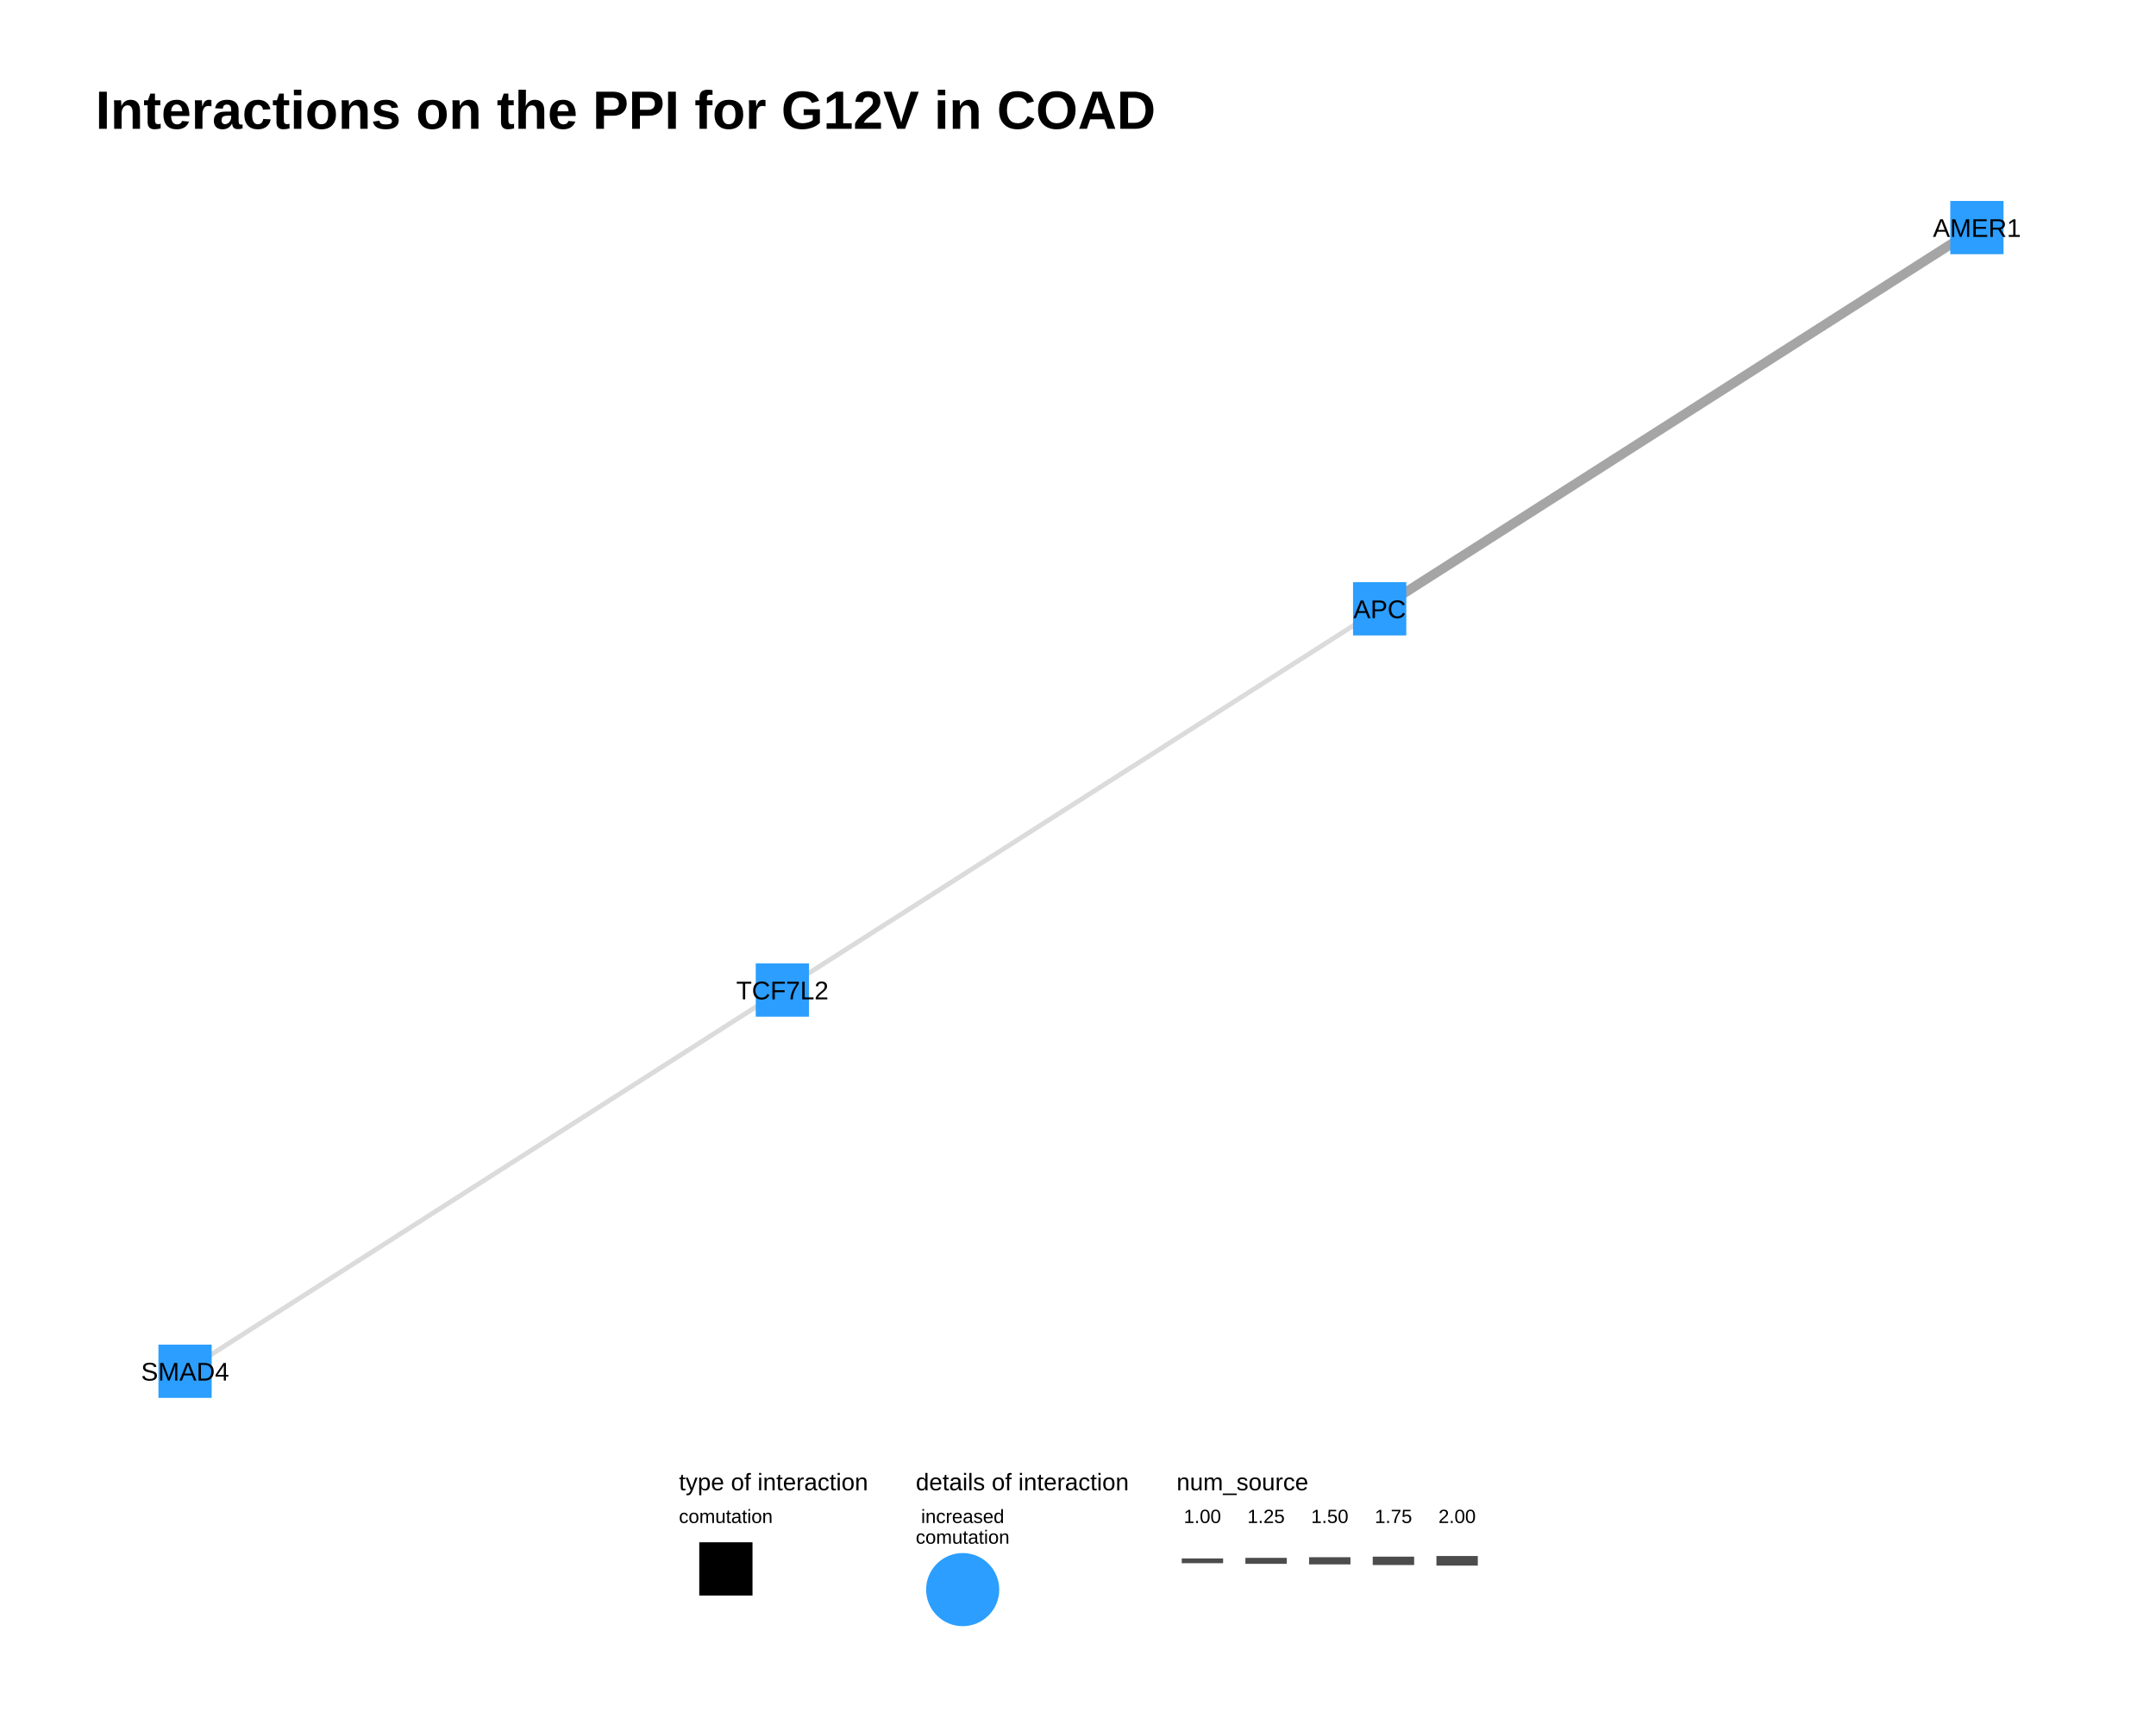
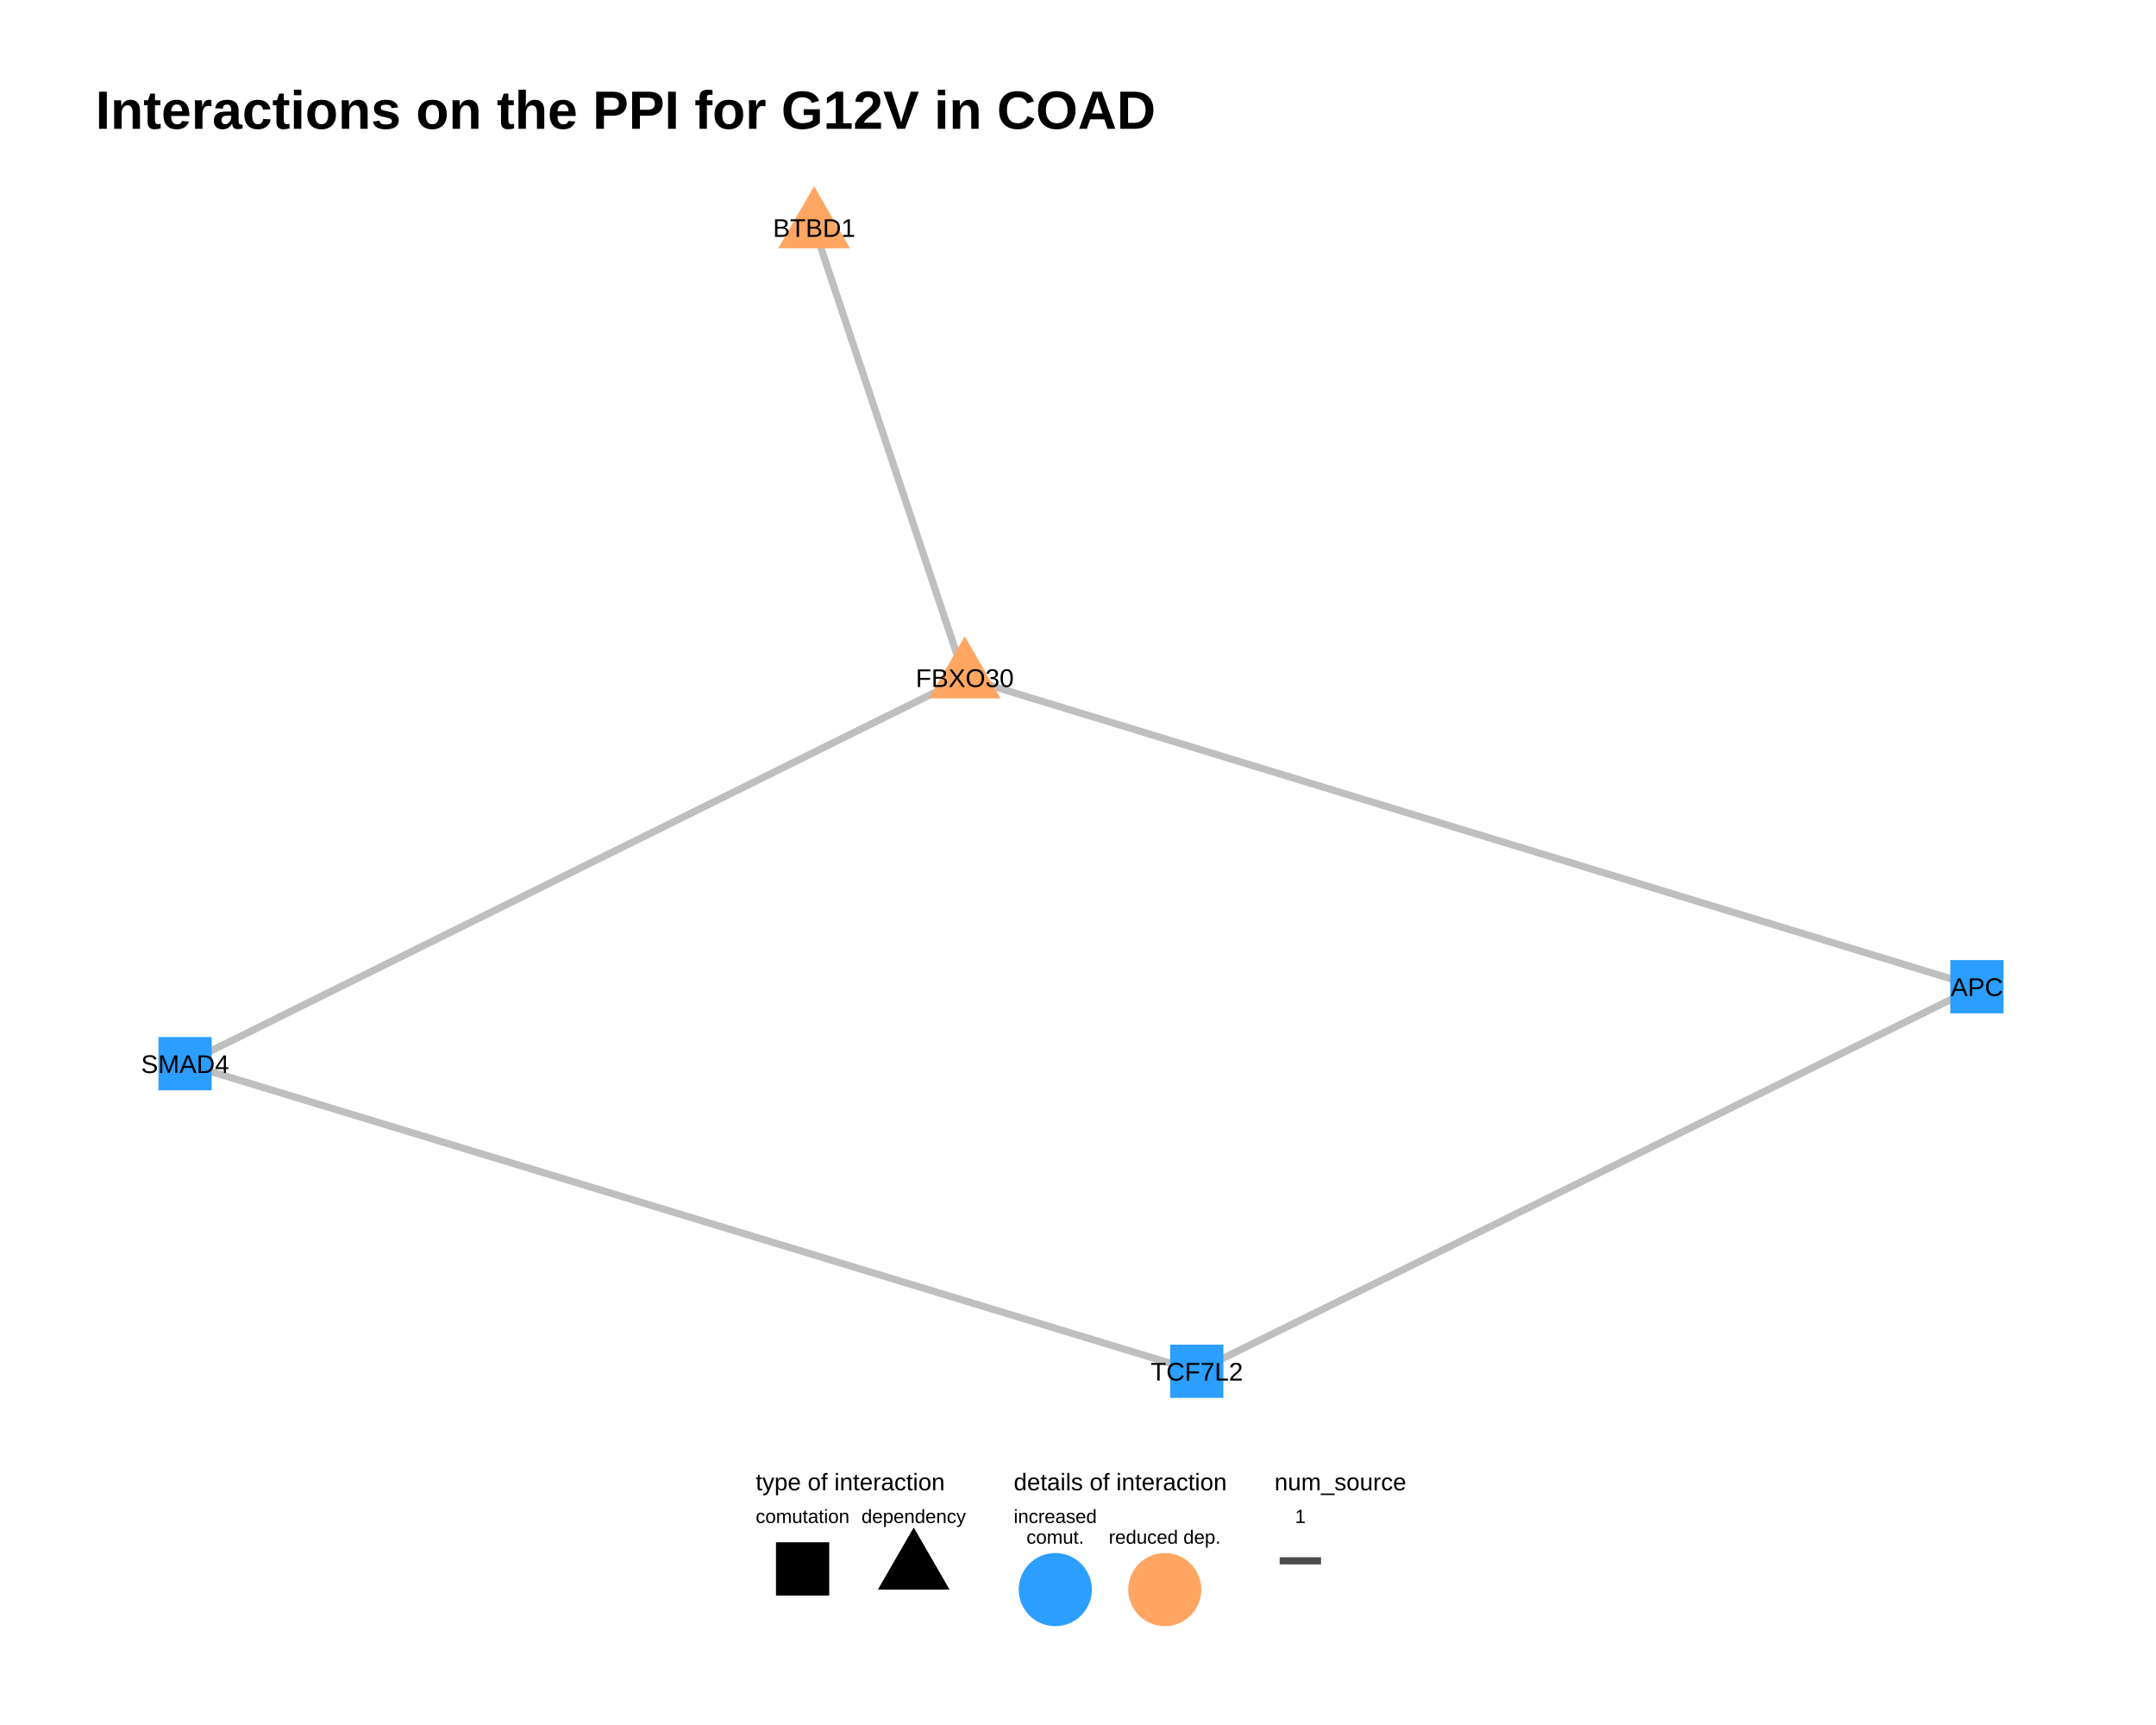
<svg xmlns="http://www.w3.org/2000/svg" viewBox="0 0 720.00 576.00">
  <defs>
    <style type="text/css">
    line, polyline, polygon, path, rect, circle {
      fill: none;
      stroke: #000000;
      stroke-linecap: round;
      stroke-linejoin: round;
      stroke-miterlimit: 10.00;
    }
  </style>
  </defs>
  <rect width="100%" height="100%" style="stroke: none; fill: #FFFFFF;" />
  <rect x="0.00" y="0.00" width="720.00" height="576.00" style="stroke-width: 0.78; stroke: none; fill: #FFFFFF;" />
  <defs>
    <clipPath id="cpMzEuODh8NjkwLjExfDQ3Ni45OHw1Ni45MA==">
      <rect x="31.88" y="56.90" width="658.23" height="420.08" />
    </clipPath>
  </defs>
-   <polyline points="460.74,203.29 462.75,202.00 464.77,200.72 466.78,199.43 468.80,198.15 470.81,196.86 472.83,195.58 474.84,194.29 476.86,193.00 478.87,191.72 480.89,190.43 482.90,189.15 484.91,187.86 486.93,186.57 488.94,185.29 490.96,184.00 492.97,182.72 494.99,181.43 497.00,180.15 499.02,178.86 501.03,177.57 503.05,176.29 505.06,175.00 507.08,173.72 509.09,172.43 511.11,171.14 513.12,169.86 515.13,168.57 517.15,167.29 519.16,166.00 521.18,164.72 523.19,163.43 525.21,162.14 527.22,160.86 529.24,159.57 531.25,158.29 533.27,157.00 535.28,155.71 537.30,154.43 539.31,153.14 541.33,151.86 543.34,150.57 545.36,149.28 547.37,148.00 549.38,146.71 551.40,145.43 553.41,144.14 555.43,142.86 557.44,141.57 559.46,140.28 561.47,139.00 563.49,137.71 565.50,136.43 567.52,135.14 569.53,133.85 571.55,132.57 573.56,131.28 575.58,130.00 577.59,128.71 579.60,127.43 581.62,126.14 583.63,124.85 585.65,123.57 587.66,122.28 589.68,121.00 591.69,119.71 593.71,118.42 595.72,117.14 597.74,115.85 599.75,114.57 601.77,113.28 603.78,112.00 605.80,110.71 607.81,109.42 609.83,108.14 611.84,106.85 613.85,105.57 615.87,104.28 617.88,102.99 619.90,101.71 621.91,100.42 623.93,99.14 625.94,97.85 627.96,96.57 629.97,95.28 631.99,93.99 634.00,92.71 636.02,91.42 638.03,90.14 640.05,88.85 642.06,87.56 644.07,86.28 646.09,84.99 648.10,83.71 650.12,82.42 652.13,81.14 654.15,79.85 656.16,78.56 658.18,77.28 660.19,75.99 " style="stroke-width: 3.20; stroke: #7F7F7F; stroke-opacity: 0.70; stroke-linecap: butt;" clip-path="url(#cpMzEuODh8NjkwLjExfDQ3Ni45OHw1Ni45MA==)" />
-   <polyline points="460.74,203.29 458.72,204.58 456.71,205.86 454.69,207.15 452.68,208.43 450.66,209.72 448.65,211.01 446.63,212.29 444.62,213.58 442.61,214.86 440.59,216.15 438.58,217.43 436.56,218.72 434.55,220.01 432.53,221.29 430.52,222.58 428.50,223.86 426.49,225.15 424.47,226.44 422.46,227.72 420.44,229.01 418.43,230.29 416.41,231.58 414.40,232.86 412.38,234.15 410.37,235.44 408.35,236.72 406.34,238.01 404.32,239.29 402.31,240.58 400.29,241.87 398.28,243.15 396.26,244.44 394.25,245.72 392.23,247.01 390.22,248.29 388.21,249.58 386.19,250.87 384.18,252.15 382.16,253.44 380.15,254.72 378.13,256.01 376.12,257.30 374.10,258.58 372.09,259.87 370.07,261.15 368.06,262.44 366.04,263.72 364.03,265.01 362.01,266.30 360.00,267.58 357.98,268.87 355.97,270.15 353.95,271.44 351.94,272.73 349.92,274.01 347.91,275.30 345.89,276.58 343.88,277.87 341.86,279.15 339.85,280.44 337.83,281.73 335.82,283.01 333.81,284.30 331.79,285.58 329.78,286.87 327.76,288.16 325.75,289.44 323.73,290.73 321.72,292.01 319.70,293.30 317.69,294.58 315.67,295.87 313.66,297.16 311.64,298.44 309.63,299.73 307.61,301.01 305.60,302.30 303.58,303.59 301.57,304.87 299.55,306.16 297.54,307.44 295.52,308.73 293.51,310.01 291.49,311.30 289.48,312.59 287.46,313.87 285.45,315.16 283.43,316.44 281.42,317.73 279.41,319.02 277.39,320.30 275.38,321.59 273.36,322.87 271.35,324.16 269.33,325.44 267.32,326.73 265.30,328.02 263.29,329.30 261.27,330.59 " style="stroke-width: 1.60; stroke: #CCCCCC; stroke-opacity: 0.70; stroke-linecap: butt;" clip-path="url(#cpMzEuODh8NjkwLjExfDQ3Ni45OHw1Ni45MA==)" />
-   <polyline points="61.80,457.88 63.81,456.60 65.83,455.31 67.84,454.03 69.86,452.74 71.87,451.46 73.89,450.17 75.90,448.88 77.92,447.60 79.93,446.31 81.95,445.03 83.96,443.74 85.98,442.45 87.99,441.17 90.01,439.88 92.02,438.60 94.04,437.31 96.05,436.03 98.07,434.74 100.08,433.45 102.10,432.17 104.11,430.88 106.13,429.60 108.14,428.31 110.16,427.02 112.17,425.74 114.19,424.45 116.20,423.17 118.22,421.88 120.23,420.60 122.25,419.31 124.26,418.02 126.28,416.74 128.29,415.45 130.31,414.17 132.32,412.88 134.34,411.59 136.35,410.31 138.36,409.02 140.38,407.74 142.39,406.45 144.41,405.17 146.42,403.88 148.44,402.59 150.45,401.31 152.47,400.02 154.48,398.74 156.50,397.45 158.51,396.17 160.53,394.88 162.54,393.59 164.56,392.31 166.57,391.02 168.59,389.74 170.60,388.45 172.62,387.16 174.63,385.88 176.65,384.59 178.66,383.31 180.68,382.02 182.69,380.74 184.71,379.45 186.72,378.16 188.74,376.88 190.75,375.59 192.77,374.31 194.78,373.02 196.80,371.73 198.81,370.45 200.83,369.16 202.84,367.88 204.86,366.59 206.87,365.31 208.89,364.02 210.90,362.73 212.92,361.45 214.93,360.16 216.94,358.88 218.96,357.59 220.97,356.30 222.99,355.02 225.00,353.73 227.02,352.45 229.03,351.16 231.05,349.88 233.06,348.59 235.08,347.30 237.09,346.02 239.11,344.73 241.12,343.45 243.14,342.16 245.15,340.87 247.17,339.59 249.18,338.30 251.20,337.02 253.21,335.73 255.23,334.45 257.24,333.16 259.26,331.87 261.27,330.59 " style="stroke-width: 1.60; stroke: #CCCCCC; stroke-opacity: 0.70; stroke-linecap: butt;" clip-path="url(#cpMzEuODh8NjkwLjExfDQ3Ni45OHw1Ni45MA==)" />
-   <polygon points="451.85,212.18 469.63,212.18 469.63,194.40 451.85,194.40 " style="stroke-width: 0.71; stroke: none; fill: #2B9EFF;" clip-path="url(#cpMzEuODh8NjkwLjExfDQ3Ni45OHw1Ni45MA==)" />
-   <polygon points="651.30,84.88 669.08,84.88 669.08,67.10 651.30,67.10 " style="stroke-width: 0.71; stroke: none; fill: #2B9EFF;" clip-path="url(#cpMzEuODh8NjkwLjExfDQ3Ni45OHw1Ni45MA==)" />
-   <polygon points="52.91,466.77 70.69,466.77 70.69,448.99 52.91,448.99 " style="stroke-width: 0.71; stroke: none; fill: #2B9EFF;" clip-path="url(#cpMzEuODh8NjkwLjExfDQ3Ni45OHw1Ni45MA==)" />
-   <polygon points="252.38,339.48 270.16,339.48 270.16,321.70 252.38,321.70 " style="stroke-width: 0.71; stroke: none; fill: #2B9EFF;" clip-path="url(#cpMzEuODh8NjkwLjExfDQ3Ni45OHw1Ni45MA==)" />
+   <polyline points="322.17,226.29 325.58,227.34 329.00,228.38 332.41,229.42 335.83,230.46 339.24,231.50 342.66,232.55 346.07,233.59 349.49,234.63 352.90,235.67 356.31,236.71 359.73,237.76 363.14,238.80 366.56,239.84 369.97,240.88 373.39,241.93 376.80,242.97 380.21,244.01 383.63,245.05 387.04,246.09 390.46,247.14 393.87,248.18 397.29,249.22 400.70,250.26 404.11,251.31 407.53,252.35 410.94,253.39 414.36,254.43 417.77,255.47 421.19,256.52 424.60,257.56 428.02,258.60 431.43,259.64 434.84,260.69 438.26,261.73 441.67,262.77 445.09,263.81 448.50,264.85 451.92,265.90 455.33,266.94 458.74,267.98 462.16,269.02 465.57,270.06 468.99,271.11 472.40,272.15 475.82,273.19 479.23,274.23 482.65,275.28 486.06,276.32 489.47,277.36 492.89,278.40 496.30,279.44 499.72,280.49 503.13,281.53 506.55,282.57 509.96,283.61 513.37,284.66 516.79,285.70 520.20,286.74 523.62,287.78 527.03,288.82 530.45,289.87 533.86,290.91 537.28,291.95 540.69,292.99 544.10,294.03 547.52,295.08 550.93,296.12 554.35,297.16 557.76,298.20 561.18,299.25 564.59,300.29 568.00,301.33 571.42,302.37 574.83,303.41 578.25,304.46 581.66,305.50 585.08,306.54 588.49,307.58 591.91,308.63 595.32,309.67 598.73,310.71 602.15,311.75 605.56,312.79 608.98,313.84 612.39,314.88 615.81,315.92 619.22,316.96 622.63,318.01 626.05,319.05 629.46,320.09 632.88,321.13 636.29,322.17 639.71,323.22 643.12,324.26 646.53,325.30 649.95,326.34 653.36,327.38 656.78,328.43 660.19,329.47 " style="stroke-width: 2.40; stroke: #A5A5A5; stroke-opacity: 0.70; stroke-linecap: butt;" clip-path="url(#cpMzEuODh8NjkwLjExfDQ3Ni45OHw1Ni45MA==)" />
+   <polyline points="322.17,226.29 321.66,224.77 321.15,223.26 320.65,221.74 320.14,220.22 319.63,218.70 319.12,217.18 318.61,215.67 318.11,214.15 317.60,212.63 317.09,211.11 316.58,209.59 316.07,208.07 315.57,206.56 315.06,205.04 314.55,203.52 314.04,202.00 313.53,200.48 313.03,198.97 312.52,197.45 312.01,195.93 311.50,194.41 310.99,192.89 310.49,191.37 309.98,189.86 309.47,188.34 308.96,186.82 308.45,185.30 307.95,183.78 307.44,182.27 306.93,180.75 306.42,179.23 305.91,177.71 305.41,176.19 304.90,174.67 304.39,173.16 303.88,171.64 303.37,170.12 302.87,168.60 302.36,167.08 301.85,165.57 301.34,164.05 300.83,162.53 300.33,161.01 299.82,159.49 299.31,157.97 298.80,156.46 298.29,154.94 297.79,153.42 297.28,151.90 296.77,150.38 296.26,148.87 295.75,147.35 295.25,145.83 294.74,144.31 294.23,142.79 293.72,141.27 293.21,139.76 292.71,138.24 292.20,136.72 291.69,135.20 291.18,133.68 290.67,132.17 290.17,130.65 289.66,129.13 289.15,127.61 288.64,126.09 288.13,124.57 287.63,123.06 287.12,121.54 286.61,120.02 286.10,118.50 285.59,116.98 285.09,115.47 284.58,113.95 284.07,112.43 283.56,110.91 283.05,109.39 282.55,107.87 282.04,106.36 281.53,104.84 281.02,103.32 280.51,101.80 280.01,100.28 279.50,98.76 278.99,97.25 278.48,95.73 277.97,94.21 277.47,92.69 276.96,91.17 276.45,89.66 275.94,88.14 275.43,86.62 274.93,85.10 274.42,83.58 273.91,82.06 273.40,80.55 272.89,79.03 272.39,77.51 271.88,75.99 " style="stroke-width: 2.40; stroke: #A5A5A5; stroke-opacity: 0.70; stroke-linecap: butt;" clip-path="url(#cpMzEuODh8NjkwLjExfDQ3Ni45OHw1Ni45MA==)" />
+   <polyline points="322.17,226.29 319.54,227.59 316.91,228.90 314.28,230.20 311.65,231.50 309.02,232.80 306.39,234.10 303.76,235.41 301.13,236.71 298.50,238.01 295.87,239.31 293.24,240.61 290.61,241.92 287.98,243.22 285.35,244.52 282.72,245.82 280.09,247.12 277.46,248.43 274.83,249.73 272.20,251.03 269.57,252.33 266.94,253.63 264.31,254.93 261.68,256.24 259.05,257.54 256.42,258.84 253.79,260.14 251.16,261.44 248.53,262.75 245.90,264.05 243.27,265.35 240.64,266.65 238.01,267.95 235.38,269.26 232.75,270.56 230.12,271.86 227.49,273.16 224.86,274.46 222.23,275.77 219.60,277.07 216.97,278.37 214.34,279.67 211.71,280.97 209.08,282.27 206.45,283.58 203.82,284.88 201.19,286.18 198.56,287.48 195.93,288.78 193.30,290.09 190.67,291.39 188.04,292.69 185.41,293.99 182.78,295.29 180.15,296.60 177.52,297.90 174.89,299.20 172.26,300.50 169.63,301.80 167.00,303.10 164.37,304.41 161.74,305.71 159.11,307.01 156.48,308.31 153.85,309.61 151.22,310.92 148.59,312.22 145.96,313.52 143.33,314.82 140.70,316.12 138.07,317.43 135.44,318.73 132.81,320.03 130.18,321.33 127.55,322.63 124.92,323.94 122.29,325.24 119.66,326.54 117.03,327.84 114.40,329.14 111.77,330.44 109.14,331.75 106.51,333.05 103.88,334.35 101.25,335.65 98.62,336.95 95.99,338.26 93.36,339.56 90.73,340.86 88.10,342.16 85.47,343.46 82.84,344.77 80.21,346.07 77.58,347.37 74.95,348.67 72.32,349.97 69.69,351.28 67.06,352.58 64.43,353.88 61.80,355.18 " style="stroke-width: 2.40; stroke: #A5A5A5; stroke-opacity: 0.70; stroke-linecap: butt;" clip-path="url(#cpMzEuODh8NjkwLjExfDQ3Ni45OHw1Ni45MA==)" />
+   <polyline points="660.19,329.47 657.56,330.77 654.93,332.06 652.30,333.36 649.67,334.66 647.03,335.95 644.40,337.25 641.77,338.55 639.14,339.85 636.51,341.14 633.88,342.44 631.24,343.74 628.61,345.03 625.98,346.33 623.35,347.63 620.72,348.93 618.09,350.22 615.46,351.52 612.82,352.82 610.19,354.11 607.56,355.41 604.93,356.71 602.30,358.01 599.67,359.30 597.03,360.60 594.40,361.90 591.77,363.19 589.14,364.49 586.51,365.79 583.88,367.09 581.24,368.38 578.61,369.68 575.98,370.98 573.35,372.27 570.72,373.57 568.09,374.87 565.45,376.17 562.82,377.46 560.19,378.76 557.56,380.06 554.93,381.35 552.30,382.65 549.67,383.95 547.03,385.25 544.40,386.54 541.77,387.84 539.14,389.14 536.51,390.43 533.88,391.73 531.24,393.03 528.61,394.33 525.98,395.62 523.35,396.92 520.72,398.22 518.09,399.51 515.45,400.81 512.82,402.11 510.19,403.41 507.56,404.70 504.93,406.00 502.30,407.30 499.67,408.59 497.03,409.89 494.40,411.19 491.77,412.49 489.14,413.78 486.51,415.08 483.88,416.38 481.24,417.67 478.61,418.97 475.98,420.27 473.35,421.57 470.72,422.86 468.09,424.16 465.45,425.46 462.82,426.75 460.19,428.05 457.56,429.35 454.93,430.65 452.30,431.94 449.66,433.24 447.03,434.54 444.40,435.83 441.77,437.13 439.14,438.43 436.51,439.73 433.88,441.02 431.24,442.32 428.61,443.62 425.98,444.91 423.35,446.21 420.72,447.51 418.09,448.80 415.45,450.10 412.82,451.40 410.19,452.70 407.56,453.99 404.93,455.29 402.30,456.59 399.66,457.88 " style="stroke-width: 2.40; stroke: #A5A5A5; stroke-opacity: 0.70; stroke-linecap: butt;" clip-path="url(#cpMzEuODh8NjkwLjExfDQ3Ni45OHw1Ni45MA==)" />
+   <polyline points="61.80,355.18 65.21,356.22 68.63,357.26 72.04,358.29 75.45,359.33 78.86,360.37 82.28,361.41 85.69,362.44 89.10,363.48 92.52,364.52 95.93,365.55 99.34,366.59 102.75,367.63 106.17,368.67 109.58,369.70 112.99,370.74 116.40,371.78 119.82,372.82 123.23,373.85 126.64,374.89 130.06,375.93 133.47,376.97 136.88,378.00 140.29,379.04 143.71,380.08 147.12,381.12 150.53,382.15 153.94,383.19 157.36,384.23 160.77,385.27 164.18,386.30 167.60,387.34 171.01,388.38 174.42,389.42 177.83,390.45 181.25,391.49 184.66,392.53 188.07,393.57 191.49,394.60 194.90,395.64 198.31,396.68 201.72,397.71 205.14,398.75 208.55,399.79 211.96,400.83 215.37,401.86 218.79,402.90 222.20,403.94 225.61,404.98 229.03,406.01 232.44,407.05 235.85,408.09 239.26,409.13 242.68,410.16 246.09,411.20 249.50,412.24 252.92,413.28 256.33,414.31 259.74,415.35 263.15,416.39 266.57,417.43 269.98,418.46 273.39,419.50 276.80,420.54 280.22,421.58 283.63,422.61 287.04,423.65 290.46,424.69 293.87,425.72 297.28,426.76 300.69,427.80 304.11,428.84 307.52,429.87 310.93,430.91 314.35,431.95 317.76,432.99 321.17,434.02 324.58,435.06 328.00,436.10 331.41,437.14 334.82,438.17 338.23,439.21 341.65,440.25 345.06,441.29 348.47,442.32 351.89,443.36 355.30,444.40 358.71,445.44 362.12,446.47 365.54,447.51 368.95,448.55 372.36,449.59 375.78,450.62 379.19,451.66 382.60,452.70 386.01,453.74 389.43,454.77 392.84,455.81 396.25,456.85 399.66,457.88 " style="stroke-width: 2.40; stroke: #A5A5A5; stroke-opacity: 0.70; stroke-linecap: butt;" clip-path="url(#cpMzEuODh8NjkwLjExfDQ3Ni45OHw1Ni45MA==)" />
+   <polygon points="322.17,212.47 334.14,233.21 310.20,233.21 " style="stroke-width: 0.71; stroke: none; fill: #FFA663;" clip-path="url(#cpMzEuODh8NjkwLjExfDQ3Ni45OHw1Ni45MA==)" />
+   <polygon points="651.30,338.36 669.08,338.36 669.08,320.58 651.30,320.58 " style="stroke-width: 0.71; stroke: none; fill: #2B9EFF;" clip-path="url(#cpMzEuODh8NjkwLjExfDQ3Ni45OHw1Ni45MA==)" />
+   <polygon points="271.88,62.17 283.85,82.90 259.90,82.90 " style="stroke-width: 0.71; stroke: none; fill: #FFA663;" clip-path="url(#cpMzEuODh8NjkwLjExfDQ3Ni45OHw1Ni45MA==)" />
+   <polygon points="52.91,364.07 70.69,364.07 70.69,346.29 52.91,346.29 " style="stroke-width: 0.71; stroke: none; fill: #2B9EFF;" clip-path="url(#cpMzEuODh8NjkwLjExfDQ3Ni45OHw1Ni45MA==)" />
+   <polygon points="390.77,466.77 408.55,466.77 408.55,448.99 390.77,448.99 " style="stroke-width: 0.71; stroke: none; fill: #2B9EFF;" clip-path="url(#cpMzEuODh8NjkwLjExfDQ3Ni45OHw1Ni45MA==)" />
  <g clip-path="url(#cpMzEuODh8NjkwLjExfDQ3Ni45OHw1Ni45MA==)">
-     <text x="451.97" y="206.40" style="font-size: 8.54px; font-family: Arial;" textLength="17.54px" lengthAdjust="spacingAndGlyphs">APC</text>
+     <text x="305.81" y="229.40" style="font-size: 8.54px; font-family: Arial;" textLength="32.72px" lengthAdjust="spacingAndGlyphs">FBXO30</text>
  </g>
  <g clip-path="url(#cpMzEuODh8NjkwLjExfDQ3Ni45OHw1Ni45MA==)">
-     <text x="645.50" y="79.10" style="font-size: 8.54px; font-family: Arial;" textLength="29.39px" lengthAdjust="spacingAndGlyphs">AMER1</text>
+     <text x="651.42" y="332.58" style="font-size: 8.54px; font-family: Arial;" textLength="17.54px" lengthAdjust="spacingAndGlyphs">APC</text>
  </g>
  <g clip-path="url(#cpMzEuODh8NjkwLjExfDQ3Ni45OHw1Ni45MA==)">
-     <text x="47.10" y="460.99" style="font-size: 8.54px; font-family: Arial;" textLength="29.39px" lengthAdjust="spacingAndGlyphs">SMAD4</text>
+     <text x="258.13" y="79.10" style="font-size: 8.54px; font-family: Arial;" textLength="27.50px" lengthAdjust="spacingAndGlyphs">BTBD1</text>
  </g>
  <g clip-path="url(#cpMzEuODh8NjkwLjExfDQ3Ni45OHw1Ni45MA==)">
-     <text x="245.86" y="333.70" style="font-size: 8.54px; font-family: Arial;" textLength="30.82px" lengthAdjust="spacingAndGlyphs">TCF7L2</text>
+     <text x="47.10" y="358.29" style="font-size: 8.54px; font-family: Arial;" textLength="29.39px" lengthAdjust="spacingAndGlyphs">SMAD4</text>
+   </g>
+   <g clip-path="url(#cpMzEuODh8NjkwLjExfDQ3Ni45OHw1Ni45MA==)">
+     <text x="384.26" y="460.99" style="font-size: 8.54px; font-family: Arial;" textLength="30.82px" lengthAdjust="spacingAndGlyphs">TCF7L2</text>
  </g>
  <defs>
    <clipPath id="cpMC4wMHw3MjAuMDB8NTc2LjAwfDAuMDA=">
      <rect x="0.00" y="0.00" width="720.00" height="576.00" />
    </clipPath>
  </defs>
  <g clip-path="url(#cpMC4wMHw3MjAuMDB8NTc2LjAwfDAuMDA=)">
-     <text x="226.74" y="497.63" style="font-size: 8.00px; font-family: Arial;" textLength="63.14px" lengthAdjust="spacingAndGlyphs">type of interaction</text>
+     <text x="252.37" y="497.63" style="font-size: 8.00px; font-family: Arial;" textLength="63.14px" lengthAdjust="spacingAndGlyphs">type of interaction</text>
  </g>
-   <polygon points="233.52,532.77 251.30,532.77 251.30,514.99 233.52,514.99 " style="stroke-width: 0.71; stroke: none; fill: #000000;" clip-path="url(#cpMC4wMHw3MjAuMDB8NTc2LjAwfDAuMDA=)" />
+   <polygon points="259.14,532.77 276.92,532.77 276.92,514.99 259.14,514.99 " style="stroke-width: 0.71; stroke: none; fill: #000000;" clip-path="url(#cpMC4wMHw3MjAuMDB8NTc2LjAwfDAuMDA=)" />
+   <polygon points="305.14,510.05 317.11,530.79 293.16,530.79 " style="stroke-width: 0.71; stroke: none; fill: #000000;" clip-path="url(#cpMC4wMHw3MjAuMDB8NTc2LjAwfDAuMDA=)" />
  <g clip-path="url(#cpMC4wMHw3MjAuMDB8NTc2LjAwfDAuMDA=)">
-     <text x="226.74" y="508.55" style="font-size: 6.40px; font-family: Arial;" textLength="31.33px" lengthAdjust="spacingAndGlyphs">comutation</text>
+     <text x="252.37" y="508.55" style="font-size: 6.40px; font-family: Arial;" textLength="31.33px" lengthAdjust="spacingAndGlyphs">comutation</text>
  </g>
  <g clip-path="url(#cpMC4wMHw3MjAuMDB8NTc2LjAwfDAuMDA=)">
-     <text x="305.83" y="497.63" style="font-size: 8.00px; font-family: Arial;" textLength="71.14px" lengthAdjust="spacingAndGlyphs">details of interaction</text>
-   </g>
-   <circle cx="321.49" cy="530.79" r="8.89pt" style="stroke-width: 0.71; stroke: #2B9EFF; fill: #2B9EFF;" clip-path="url(#cpMC4wMHw3MjAuMDB8NTc2LjAwfDAuMDA=)" />
-   <g clip-path="url(#cpMC4wMHw3MjAuMDB8NTc2LjAwfDAuMDA=)">
-     <text x="307.61" y="508.55" style="font-size: 6.40px; font-family: Arial;" textLength="27.77px" lengthAdjust="spacingAndGlyphs">increased</text>
+     <text x="287.69" y="508.55" style="font-size: 6.40px; font-family: Arial;" textLength="34.90px" lengthAdjust="spacingAndGlyphs">dependency</text>
  </g>
  <g clip-path="url(#cpMC4wMHw3MjAuMDB8NTc2LjAwfDAuMDA=)">
-     <text x="305.83" y="515.46" style="font-size: 6.40px; font-family: Arial;" textLength="31.33px" lengthAdjust="spacingAndGlyphs">comutation</text>
+     <text x="338.53" y="497.63" style="font-size: 8.00px; font-family: Arial;" textLength="71.14px" lengthAdjust="spacingAndGlyphs">details of interaction</text>
+   </g>
+   <circle cx="352.41" cy="530.79" r="8.89pt" style="stroke-width: 0.71; stroke: #2B9EFF; fill: #2B9EFF;" clip-path="url(#cpMC4wMHw3MjAuMDB8NTc2LjAwfDAuMDA=)" />
+   <circle cx="388.98" cy="530.79" r="8.89pt" style="stroke-width: 0.71; stroke: #FFA663; fill: #FFA663;" clip-path="url(#cpMC4wMHw3MjAuMDB8NTc2LjAwfDAuMDA=)" />
+   <g clip-path="url(#cpMC4wMHw3MjAuMDB8NTc2LjAwfDAuMDA=)">
+     <text x="338.53" y="508.55" style="font-size: 6.40px; font-family: Arial;" textLength="27.77px" lengthAdjust="spacingAndGlyphs">increased</text>
  </g>
  <g clip-path="url(#cpMC4wMHw3MjAuMDB8NTc2LjAwfDAuMDA=)">
-     <text x="392.91" y="497.63" style="font-size: 8.00px; font-family: Arial;" textLength="44.02px" lengthAdjust="spacingAndGlyphs">num_source</text>
-   </g>
-   <line x1="394.64" y1="521.18" x2="408.46" y2="521.18" style="stroke-width: 1.60; stroke: #000000; stroke-opacity: 0.70; stroke-linecap: butt;" clip-path="url(#cpMC4wMHw3MjAuMDB8NTc2LjAwfDAuMDA=)" />
-   <line x1="415.90" y1="521.18" x2="429.73" y2="521.18" style="stroke-width: 2.00; stroke: #000000; stroke-opacity: 0.70; stroke-linecap: butt;" clip-path="url(#cpMC4wMHw3MjAuMDB8NTc2LjAwfDAuMDA=)" />
-   <line x1="437.17" y1="521.18" x2="450.99" y2="521.18" style="stroke-width: 2.40; stroke: #000000; stroke-opacity: 0.70; stroke-linecap: butt;" clip-path="url(#cpMC4wMHw3MjAuMDB8NTc2LjAwfDAuMDA=)" />
-   <line x1="458.43" y1="521.18" x2="472.26" y2="521.18" style="stroke-width: 2.80; stroke: #000000; stroke-opacity: 0.70; stroke-linecap: butt;" clip-path="url(#cpMC4wMHw3MjAuMDB8NTc2LjAwfDAuMDA=)" />
-   <line x1="479.70" y1="521.18" x2="493.52" y2="521.18" style="stroke-width: 3.20; stroke: #000000; stroke-opacity: 0.70; stroke-linecap: butt;" clip-path="url(#cpMC4wMHw3MjAuMDB8NTc2LjAwfDAuMDA=)" />
-   <g clip-path="url(#cpMC4wMHw3MjAuMDB8NTc2LjAwfDAuMDA=)">
-     <text x="395.32" y="508.55" style="font-size: 6.40px; font-family: Arial;" textLength="12.47px" lengthAdjust="spacingAndGlyphs">1.00</text>
+     <text x="342.80" y="515.46" style="font-size: 6.40px; font-family: Arial;" textLength="19.23px" lengthAdjust="spacingAndGlyphs">comut.</text>
  </g>
  <g clip-path="url(#cpMC4wMHw3MjAuMDB8NTc2LjAwfDAuMDA=)">
-     <text x="416.58" y="508.55" style="font-size: 6.40px; font-family: Arial;" textLength="12.47px" lengthAdjust="spacingAndGlyphs">1.25</text>
+     <text x="370.28" y="515.46" style="font-size: 6.40px; font-family: Arial;" textLength="37.39px" lengthAdjust="spacingAndGlyphs">reduced dep.</text>
  </g>
  <g clip-path="url(#cpMC4wMHw3MjAuMDB8NTc2LjAwfDAuMDA=)">
-     <text x="437.85" y="508.55" style="font-size: 6.40px; font-family: Arial;" textLength="12.47px" lengthAdjust="spacingAndGlyphs">1.50</text>
+     <text x="425.61" y="497.63" style="font-size: 8.00px; font-family: Arial;" textLength="44.02px" lengthAdjust="spacingAndGlyphs">num_source</text>
  </g>
+   <line x1="427.34" y1="521.18" x2="441.16" y2="521.18" style="stroke-width: 2.40; stroke: #000000; stroke-opacity: 0.70; stroke-linecap: butt;" clip-path="url(#cpMC4wMHw3MjAuMDB8NTc2LjAwfDAuMDA=)" />
  <g clip-path="url(#cpMC4wMHw3MjAuMDB8NTc2LjAwfDAuMDA=)">
-     <text x="459.11" y="508.55" style="font-size: 6.40px; font-family: Arial;" textLength="12.47px" lengthAdjust="spacingAndGlyphs">1.75</text>
-   </g>
-   <g clip-path="url(#cpMC4wMHw3MjAuMDB8NTc2LjAwfDAuMDA=)">
-     <text x="480.38" y="508.55" style="font-size: 6.40px; font-family: Arial;" textLength="12.47px" lengthAdjust="spacingAndGlyphs">2.00</text>
+     <text x="432.47" y="508.55" style="font-size: 6.40px; font-family: Arial;" textLength="3.56px" lengthAdjust="spacingAndGlyphs">1</text>
  </g>
  <g clip-path="url(#cpMC4wMHw3MjAuMDB8NTc2LjAwfDAuMDA=)">
    <text x="31.88" y="43.01" style="font-size: 18.00px; font-weight: bold; font-family: Arial;" textLength="354.08px" lengthAdjust="spacingAndGlyphs">Interactions on the PPI for G12V in COAD</text>
  </g>
</svg>
